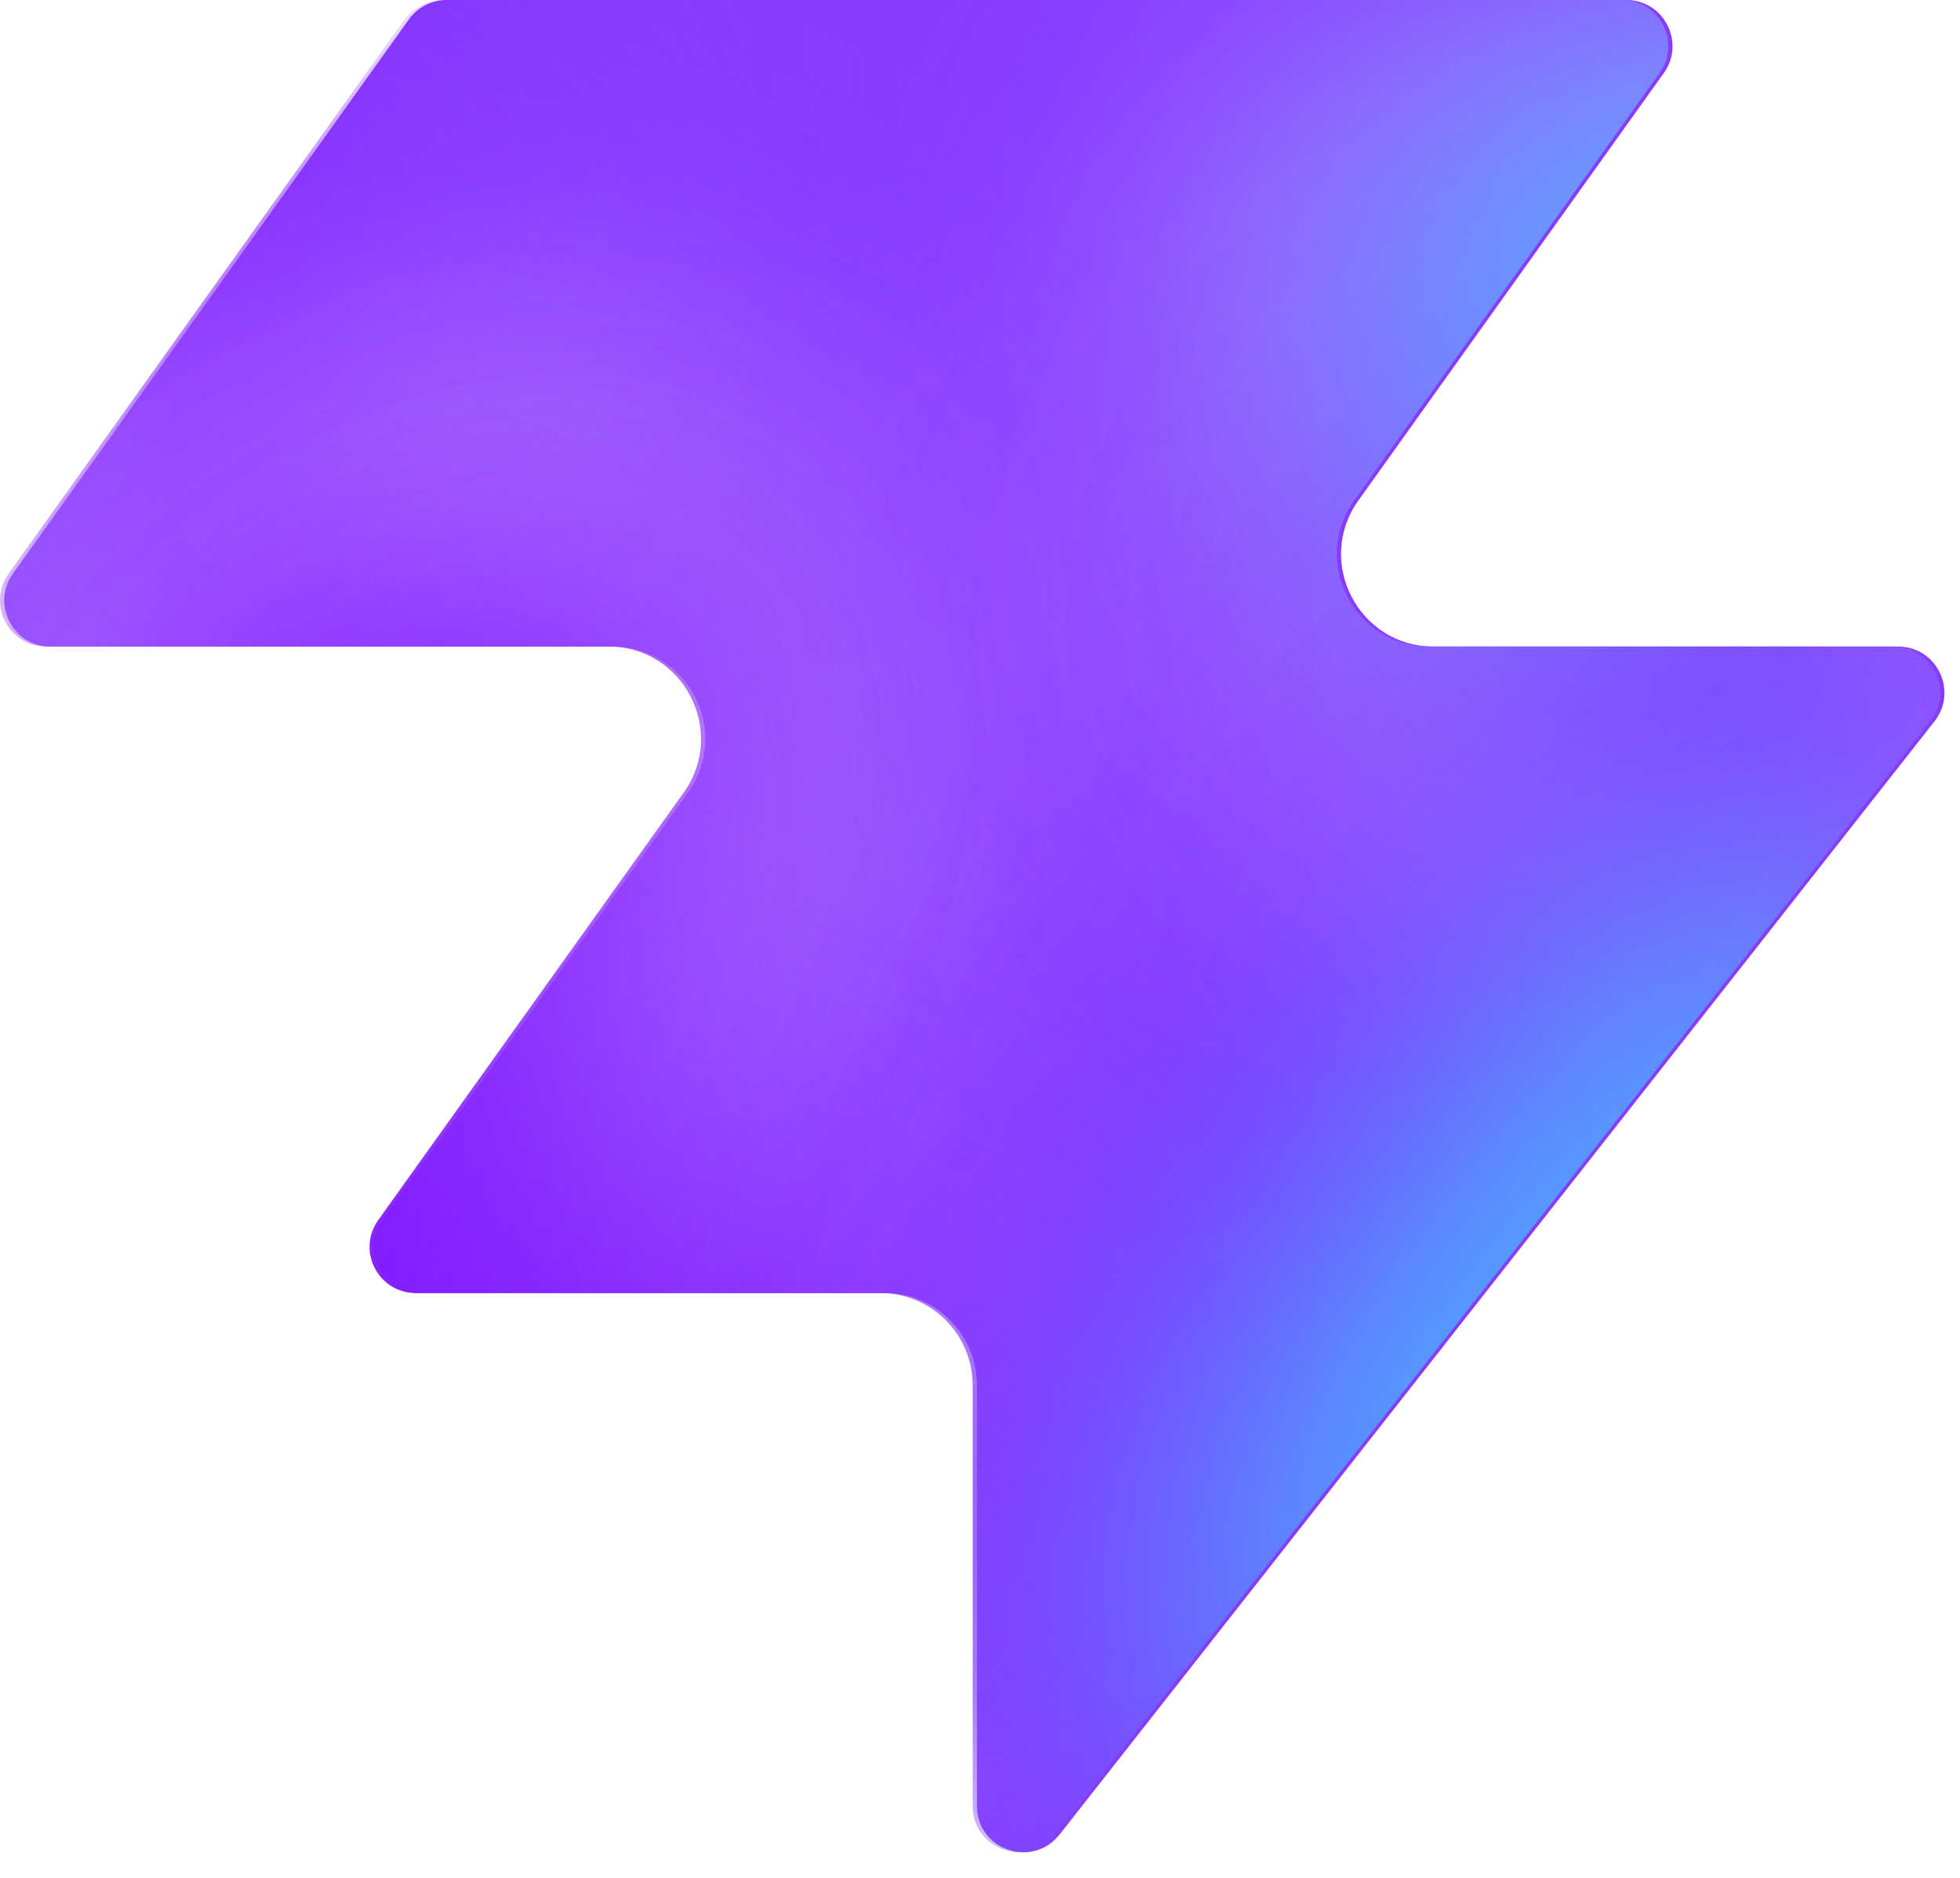
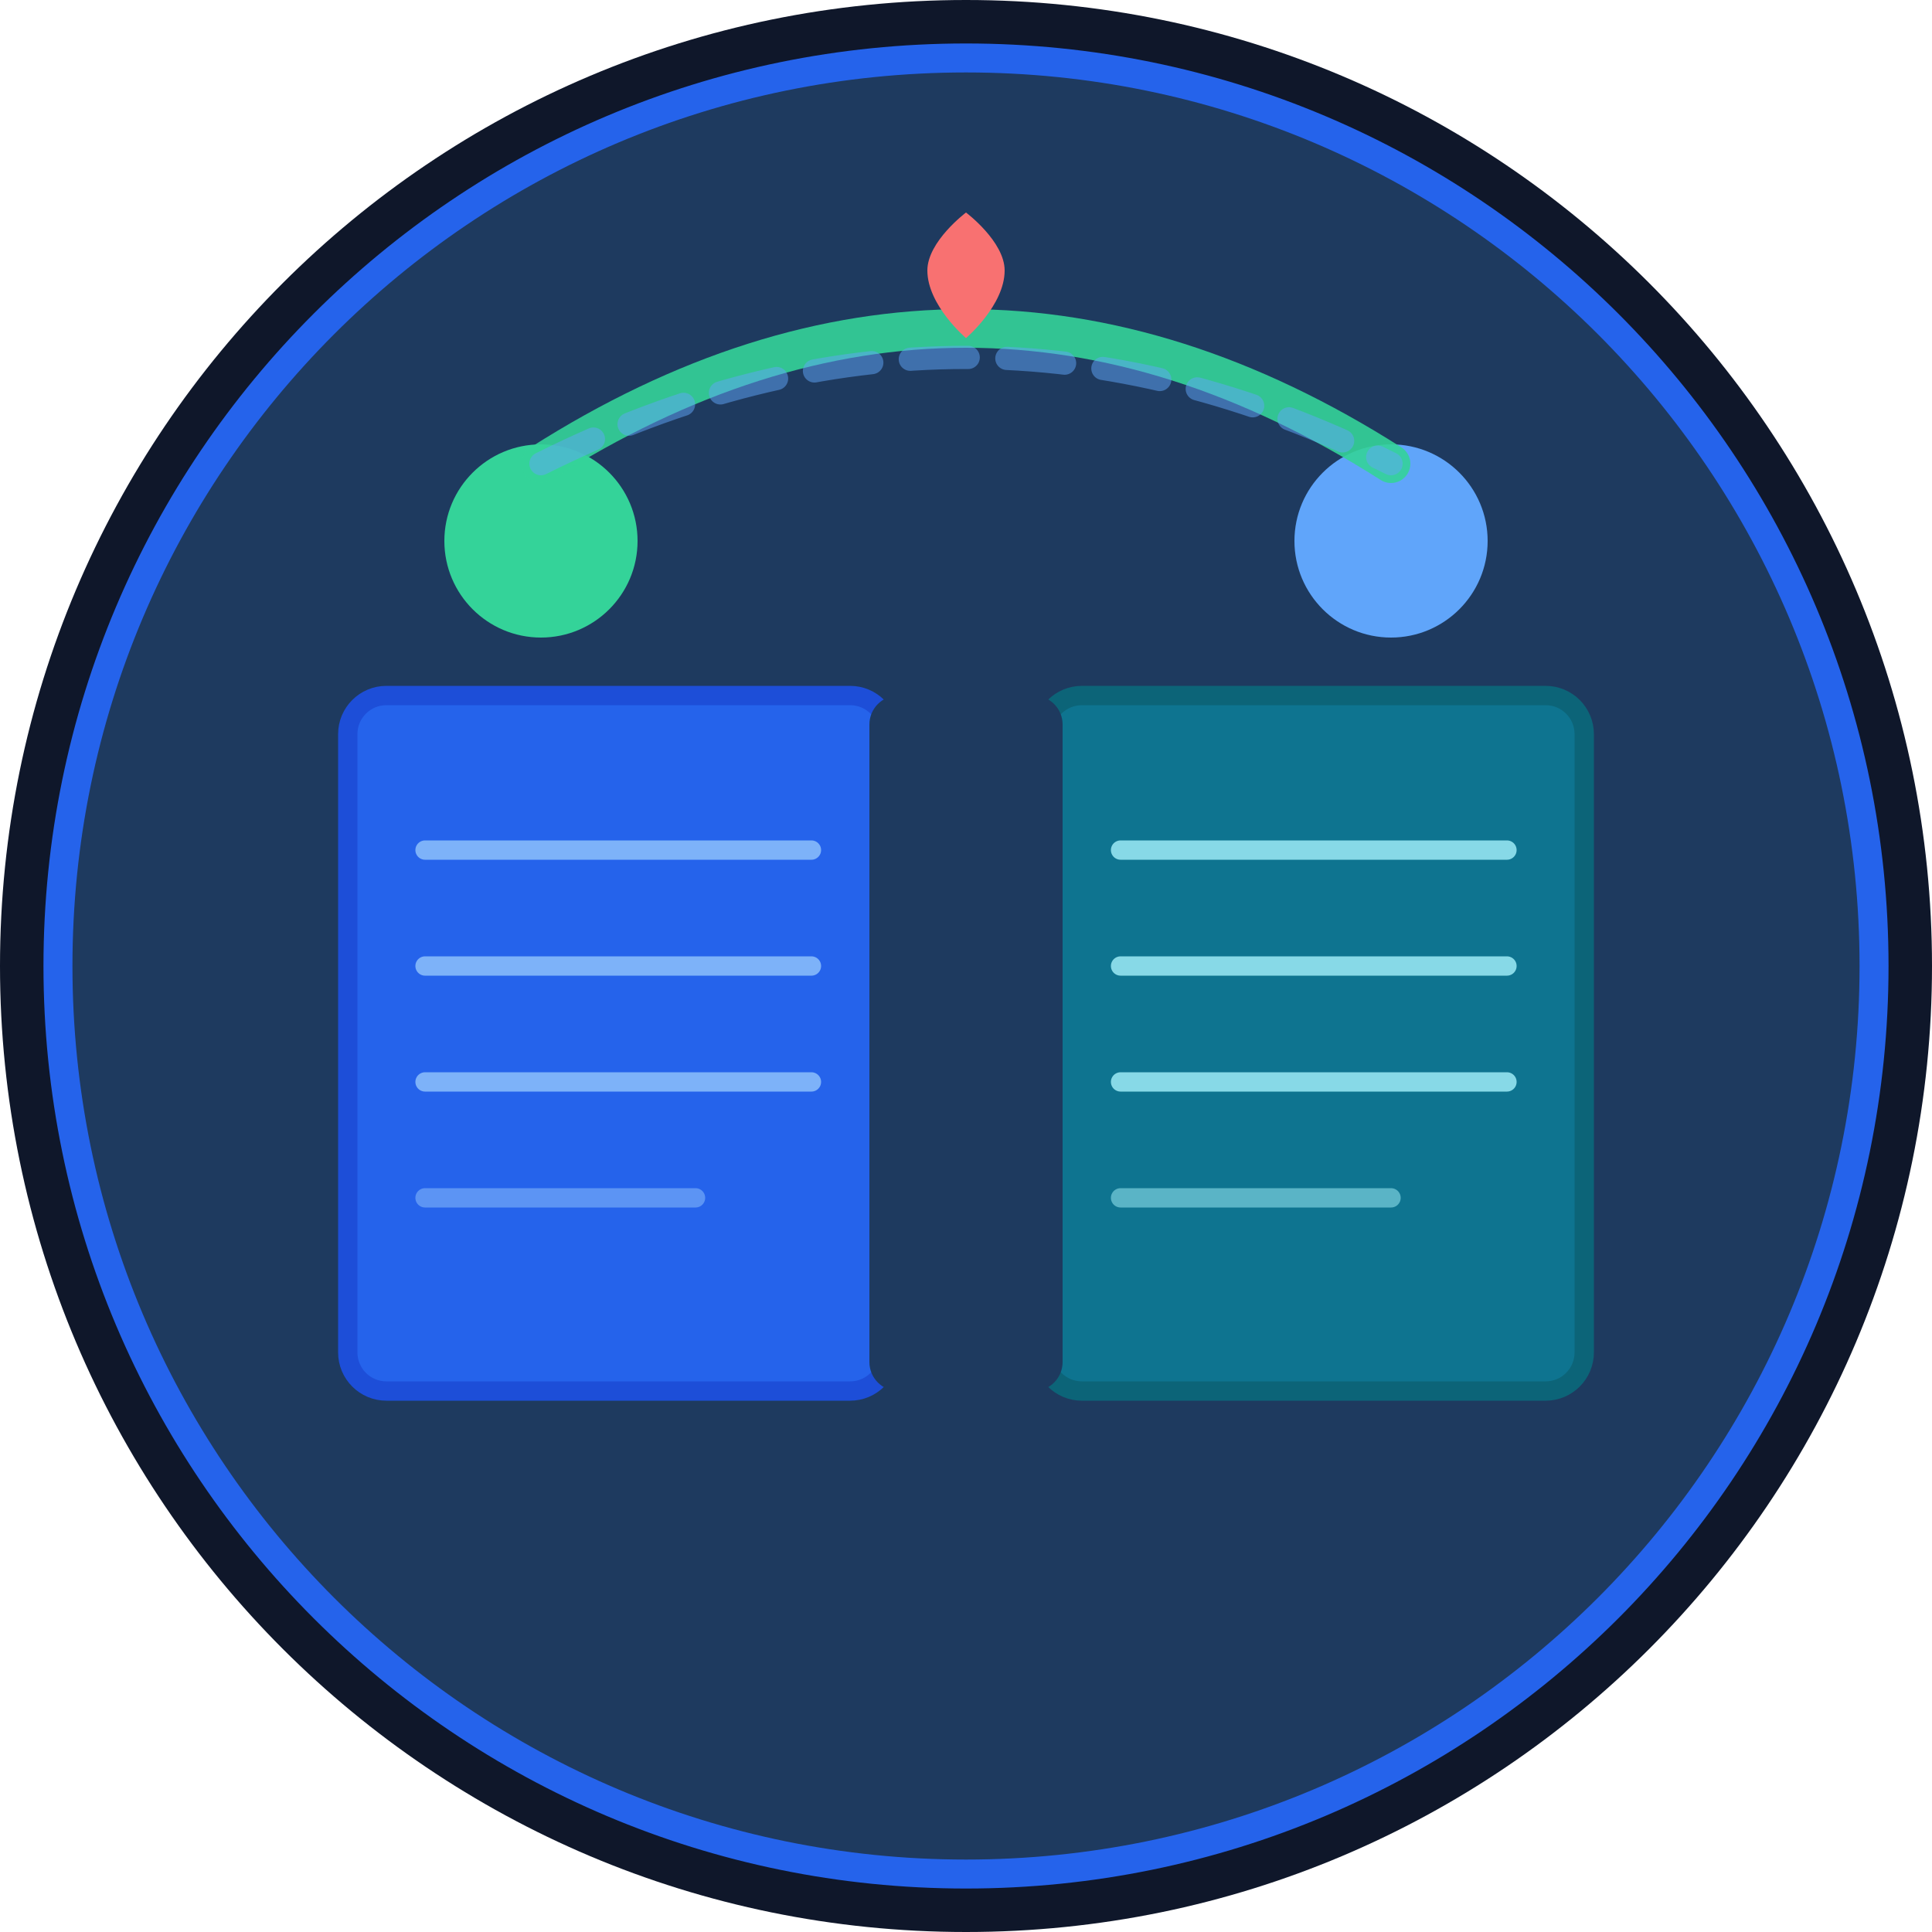
- <svg xmlns="http://www.w3.org/2000/svg" width="48" height="46" fill="none" viewBox="0 0 48 46">
-   <path fill="#863bff" d="M25.946 44.938c-.664.845-2.021.375-2.021-.698V33.937a2.26 2.26 0 0 0-2.262-2.262H10.287c-.92 0-1.456-1.04-.92-1.788l7.48-10.471c1.07-1.497 0-3.578-1.842-3.578H1.237c-.92 0-1.456-1.04-.92-1.788L10.013.474c.214-.297.556-.474.92-.474h28.894c.92 0 1.456 1.04.92 1.788l-7.48 10.471c-1.07 1.498 0 3.579 1.842 3.579h11.377c.943 0 1.473 1.088.89 1.83L25.947 44.94z" style="fill:#863bff;fill:color(display-p3 .525 .23 1);fill-opacity:1" />
-   <mask id="a" width="48" height="46" x="0" y="0" maskUnits="userSpaceOnUse" style="mask-type:alpha">
-     <path fill="#000" d="M25.842 44.938c-.664.844-2.021.375-2.021-.698V33.937a2.26 2.26 0 0 0-2.262-2.262H10.183c-.92 0-1.456-1.04-.92-1.788l7.48-10.471c1.07-1.498 0-3.579-1.842-3.579H1.133c-.92 0-1.456-1.04-.92-1.787L9.91.473c.214-.297.556-.474.92-.474h28.894c.92 0 1.456 1.04.92 1.788l-7.48 10.471c-1.07 1.498 0 3.578 1.842 3.578h11.377c.943 0 1.473 1.088.89 1.832L25.843 44.94z" style="fill:#000;fill-opacity:1" />
-   </mask>
-   <g mask="url(#a)">
-     <g filter="url(#b)">
-       <ellipse cx="5.508" cy="14.704" fill="#ede6ff" rx="5.508" ry="14.704" style="fill:#ede6ff;fill:color(display-p3 .927 .903 1);fill-opacity:1" transform="matrix(.00324 1 1 -.00324 -4.47 31.516)" />
-     </g>
-     <g filter="url(#c)">
-       <ellipse cx="10.399" cy="29.851" fill="#ede6ff" rx="10.399" ry="29.851" style="fill:#ede6ff;fill:color(display-p3 .927 .903 1);fill-opacity:1" transform="matrix(.00324 1 1 -.00324 -39.328 7.883)" />
-     </g>
-     <g filter="url(#d)">
-       <ellipse cx="5.508" cy="30.487" fill="#7e14ff" rx="5.508" ry="30.487" style="fill:#7e14ff;fill:color(display-p3 .492 .077 1);fill-opacity:1" transform="rotate(89.814 -25.913 -14.639)scale(1 -1)" />
-     </g>
-     <g filter="url(#e)">
-       <ellipse cx="5.508" cy="30.599" fill="#7e14ff" rx="5.508" ry="30.599" style="fill:#7e14ff;fill:color(display-p3 .492 .077 1);fill-opacity:1" transform="rotate(89.814 -32.644 -3.334)scale(1 -1)" />
-     </g>
-     <g filter="url(#f)">
-       <ellipse cx="5.508" cy="30.599" fill="#7e14ff" rx="5.508" ry="30.599" style="fill:#7e14ff;fill:color(display-p3 .492 .077 1);fill-opacity:1" transform="matrix(.00324 1 1 -.00324 -34.34 30.47)" />
-     </g>
-     <g filter="url(#g)">
-       <ellipse cx="14.072" cy="22.078" fill="#ede6ff" rx="14.072" ry="22.078" style="fill:#ede6ff;fill:color(display-p3 .927 .903 1);fill-opacity:1" transform="rotate(93.35 24.506 48.493)scale(-1 1)" />
-     </g>
-     <g filter="url(#h)">
-       <ellipse cx="3.47" cy="21.501" fill="#7e14ff" rx="3.47" ry="21.501" style="fill:#7e14ff;fill:color(display-p3 .492 .077 1);fill-opacity:1" transform="rotate(89.009 28.708 47.59)scale(-1 1)" />
-     </g>
-     <g filter="url(#i)">
-       <ellipse cx="3.47" cy="21.501" fill="#7e14ff" rx="3.47" ry="21.501" style="fill:#7e14ff;fill:color(display-p3 .492 .077 1);fill-opacity:1" transform="rotate(89.009 28.708 47.59)scale(-1 1)" />
-     </g>
-     <g filter="url(#j)">
-       <ellipse cx=".387" cy="8.972" fill="#7e14ff" rx="4.407" ry="29.108" style="fill:#7e14ff;fill:color(display-p3 .492 .077 1);fill-opacity:1" transform="rotate(39.51 .387 8.972)" />
-     </g>
-     <g filter="url(#k)">
-       <ellipse cx="47.523" cy="-6.092" fill="#7e14ff" rx="4.407" ry="29.108" style="fill:#7e14ff;fill:color(display-p3 .492 .077 1);fill-opacity:1" transform="rotate(37.892 47.523 -6.092)" />
-     </g>
-     <g filter="url(#l)">
-       <ellipse cx="41.412" cy="6.333" fill="#47bfff" rx="5.971" ry="9.665" style="fill:#47bfff;fill:color(display-p3 .28 .748 1);fill-opacity:1" transform="rotate(37.892 41.412 6.333)" />
-     </g>
-     <g filter="url(#m)">
-       <ellipse cx="-1.879" cy="38.332" fill="#7e14ff" rx="4.407" ry="29.108" style="fill:#7e14ff;fill:color(display-p3 .492 .077 1);fill-opacity:1" transform="rotate(37.892 -1.88 38.332)" />
-     </g>
-     <g filter="url(#n)">
-       <ellipse cx="-1.879" cy="38.332" fill="#7e14ff" rx="4.407" ry="29.108" style="fill:#7e14ff;fill:color(display-p3 .492 .077 1);fill-opacity:1" transform="rotate(37.892 -1.88 38.332)" />
-     </g>
-     <g filter="url(#o)">
-       <ellipse cx="35.651" cy="29.907" fill="#7e14ff" rx="4.407" ry="29.108" style="fill:#7e14ff;fill:color(display-p3 .492 .077 1);fill-opacity:1" transform="rotate(37.892 35.651 29.907)" />
-     </g>
-     <g filter="url(#p)">
-       <ellipse cx="38.418" cy="32.4" fill="#47bfff" rx="5.971" ry="15.297" style="fill:#47bfff;fill:color(display-p3 .28 .748 1);fill-opacity:1" transform="rotate(37.892 38.418 32.4)" />
-     </g>
-   </g>
-   <defs>
-     <filter id="b" width="60.045" height="41.654" x="-19.77" y="16.149" color-interpolation-filters="sRGB" filterUnits="userSpaceOnUse">
-       <feFlood flood-opacity="0" result="BackgroundImageFix" />
-       <feBlend in="SourceGraphic" in2="BackgroundImageFix" result="shape" />
-       <feGaussianBlur result="effect1_foregroundBlur_2002_17158" stdDeviation="7.659" />
-     </filter>
-     <filter id="c" width="90.34" height="51.437" x="-54.613" y="-7.533" color-interpolation-filters="sRGB" filterUnits="userSpaceOnUse">
-       <feFlood flood-opacity="0" result="BackgroundImageFix" />
-       <feBlend in="SourceGraphic" in2="BackgroundImageFix" result="shape" />
-       <feGaussianBlur result="effect1_foregroundBlur_2002_17158" stdDeviation="7.659" />
-     </filter>
-     <filter id="d" width="79.355" height="29.4" x="-49.64" y="2.03" color-interpolation-filters="sRGB" filterUnits="userSpaceOnUse">
-       <feFlood flood-opacity="0" result="BackgroundImageFix" />
-       <feBlend in="SourceGraphic" in2="BackgroundImageFix" result="shape" />
-       <feGaussianBlur result="effect1_foregroundBlur_2002_17158" stdDeviation="4.596" />
-     </filter>
-     <filter id="e" width="79.579" height="29.4" x="-45.045" y="20.029" color-interpolation-filters="sRGB" filterUnits="userSpaceOnUse">
-       <feFlood flood-opacity="0" result="BackgroundImageFix" />
-       <feBlend in="SourceGraphic" in2="BackgroundImageFix" result="shape" />
-       <feGaussianBlur result="effect1_foregroundBlur_2002_17158" stdDeviation="4.596" />
-     </filter>
-     <filter id="f" width="79.579" height="29.4" x="-43.513" y="21.178" color-interpolation-filters="sRGB" filterUnits="userSpaceOnUse">
-       <feFlood flood-opacity="0" result="BackgroundImageFix" />
-       <feBlend in="SourceGraphic" in2="BackgroundImageFix" result="shape" />
-       <feGaussianBlur result="effect1_foregroundBlur_2002_17158" stdDeviation="4.596" />
-     </filter>
-     <filter id="g" width="74.749" height="58.852" x="15.756" y="-17.901" color-interpolation-filters="sRGB" filterUnits="userSpaceOnUse">
-       <feFlood flood-opacity="0" result="BackgroundImageFix" />
-       <feBlend in="SourceGraphic" in2="BackgroundImageFix" result="shape" />
-       <feGaussianBlur result="effect1_foregroundBlur_2002_17158" stdDeviation="7.659" />
-     </filter>
-     <filter id="h" width="61.377" height="25.362" x="23.548" y="2.284" color-interpolation-filters="sRGB" filterUnits="userSpaceOnUse">
-       <feFlood flood-opacity="0" result="BackgroundImageFix" />
-       <feBlend in="SourceGraphic" in2="BackgroundImageFix" result="shape" />
-       <feGaussianBlur result="effect1_foregroundBlur_2002_17158" stdDeviation="4.596" />
-     </filter>
-     <filter id="i" width="61.377" height="25.362" x="23.548" y="2.284" color-interpolation-filters="sRGB" filterUnits="userSpaceOnUse">
-       <feFlood flood-opacity="0" result="BackgroundImageFix" />
-       <feBlend in="SourceGraphic" in2="BackgroundImageFix" result="shape" />
-       <feGaussianBlur result="effect1_foregroundBlur_2002_17158" stdDeviation="4.596" />
-     </filter>
-     <filter id="j" width="56.045" height="63.649" x="-27.636" y="-22.853" color-interpolation-filters="sRGB" filterUnits="userSpaceOnUse">
-       <feFlood flood-opacity="0" result="BackgroundImageFix" />
-       <feBlend in="SourceGraphic" in2="BackgroundImageFix" result="shape" />
-       <feGaussianBlur result="effect1_foregroundBlur_2002_17158" stdDeviation="4.596" />
-     </filter>
-     <filter id="k" width="54.814" height="64.646" x="20.116" y="-38.415" color-interpolation-filters="sRGB" filterUnits="userSpaceOnUse">
-       <feFlood flood-opacity="0" result="BackgroundImageFix" />
-       <feBlend in="SourceGraphic" in2="BackgroundImageFix" result="shape" />
-       <feGaussianBlur result="effect1_foregroundBlur_2002_17158" stdDeviation="4.596" />
-     </filter>
-     <filter id="l" width="33.541" height="35.313" x="24.641" y="-11.323" color-interpolation-filters="sRGB" filterUnits="userSpaceOnUse">
-       <feFlood flood-opacity="0" result="BackgroundImageFix" />
-       <feBlend in="SourceGraphic" in2="BackgroundImageFix" result="shape" />
-       <feGaussianBlur result="effect1_foregroundBlur_2002_17158" stdDeviation="4.596" />
-     </filter>
-     <filter id="m" width="54.814" height="64.646" x="-29.286" y="6.009" color-interpolation-filters="sRGB" filterUnits="userSpaceOnUse">
-       <feFlood flood-opacity="0" result="BackgroundImageFix" />
-       <feBlend in="SourceGraphic" in2="BackgroundImageFix" result="shape" />
-       <feGaussianBlur result="effect1_foregroundBlur_2002_17158" stdDeviation="4.596" />
-     </filter>
-     <filter id="n" width="54.814" height="64.646" x="-29.286" y="6.009" color-interpolation-filters="sRGB" filterUnits="userSpaceOnUse">
-       <feFlood flood-opacity="0" result="BackgroundImageFix" />
-       <feBlend in="SourceGraphic" in2="BackgroundImageFix" result="shape" />
-       <feGaussianBlur result="effect1_foregroundBlur_2002_17158" stdDeviation="4.596" />
-     </filter>
-     <filter id="o" width="54.814" height="64.646" x="8.244" y="-2.416" color-interpolation-filters="sRGB" filterUnits="userSpaceOnUse">
-       <feFlood flood-opacity="0" result="BackgroundImageFix" />
-       <feBlend in="SourceGraphic" in2="BackgroundImageFix" result="shape" />
-       <feGaussianBlur result="effect1_foregroundBlur_2002_17158" stdDeviation="4.596" />
-     </filter>
-     <filter id="p" width="39.409" height="43.623" x="18.713" y="10.588" color-interpolation-filters="sRGB" filterUnits="userSpaceOnUse">
-       <feFlood flood-opacity="0" result="BackgroundImageFix" />
-       <feBlend in="SourceGraphic" in2="BackgroundImageFix" result="shape" />
-       <feGaussianBlur result="effect1_foregroundBlur_2002_17158" stdDeviation="4.596" />
-     </filter>
-   </defs>
+ <svg xmlns="http://www.w3.org/2000/svg" viewBox="0 0 100 100" width="100" height="100">
+   <circle cx="50" cy="50" r="50" fill="#0f172a" />
+   <circle cx="50" cy="50" r="47" fill="#1e3a5f" stroke="#2563EB" stroke-width="1.5" />
+   <rect x="18" y="36" width="28" height="36" rx="2" fill="#2563EB" stroke="#1d4ed8" stroke-width="1" />
+   <rect x="54" y="36" width="28" height="36" rx="2" fill="#0e7490" stroke="#0c6478" stroke-width="1" />
+   <rect x="45" y="36" width="10" height="36" rx="1.5" fill="#1e3a5f" />
+   <line x1="22" y1="44" x2="42" y2="44" stroke="#93c5fd" stroke-width="1" stroke-linecap="round" opacity="0.8" />
+   <line x1="22" y1="50" x2="42" y2="50" stroke="#93c5fd" stroke-width="1" stroke-linecap="round" opacity="0.8" />
+   <line x1="22" y1="56" x2="42" y2="56" stroke="#93c5fd" stroke-width="1" stroke-linecap="round" opacity="0.8" />
+   <line x1="22" y1="62" x2="36" y2="62" stroke="#93c5fd" stroke-width="1" stroke-linecap="round" opacity="0.5" />
+   <line x1="58" y1="44" x2="78" y2="44" stroke="#a5f3fc" stroke-width="1" stroke-linecap="round" opacity="0.8" />
+   <line x1="58" y1="50" x2="78" y2="50" stroke="#a5f3fc" stroke-width="1" stroke-linecap="round" opacity="0.8" />
+   <line x1="58" y1="56" x2="78" y2="56" stroke="#a5f3fc" stroke-width="1" stroke-linecap="round" opacity="0.8" />
+   <line x1="58" y1="62" x2="72" y2="62" stroke="#a5f3fc" stroke-width="1" stroke-linecap="round" opacity="0.5" />
+   <circle cx="28" cy="28" r="5" fill="#34d399" />
+   <circle cx="72" cy="28" r="5" fill="#60a5fa" />
+   <path d="M28 24 Q50 10 72 24" fill="none" stroke="#34d399" stroke-width="2" stroke-linecap="round" opacity="0.9" />
+   <path d="M28 24 Q50 13 72 24" fill="none" stroke="#60a5fa" stroke-width="1.2" stroke-linecap="round" opacity="0.5" stroke-dasharray="3 2" />
+   <path d="M48 14 C48 12.5 50 11 50 11 C50 11 52 12.5 52 14 C52 15.8 50 17.5 50 17.5 C50 17.5 48 15.8 48 14Z" fill="#f87171" />
</svg>
